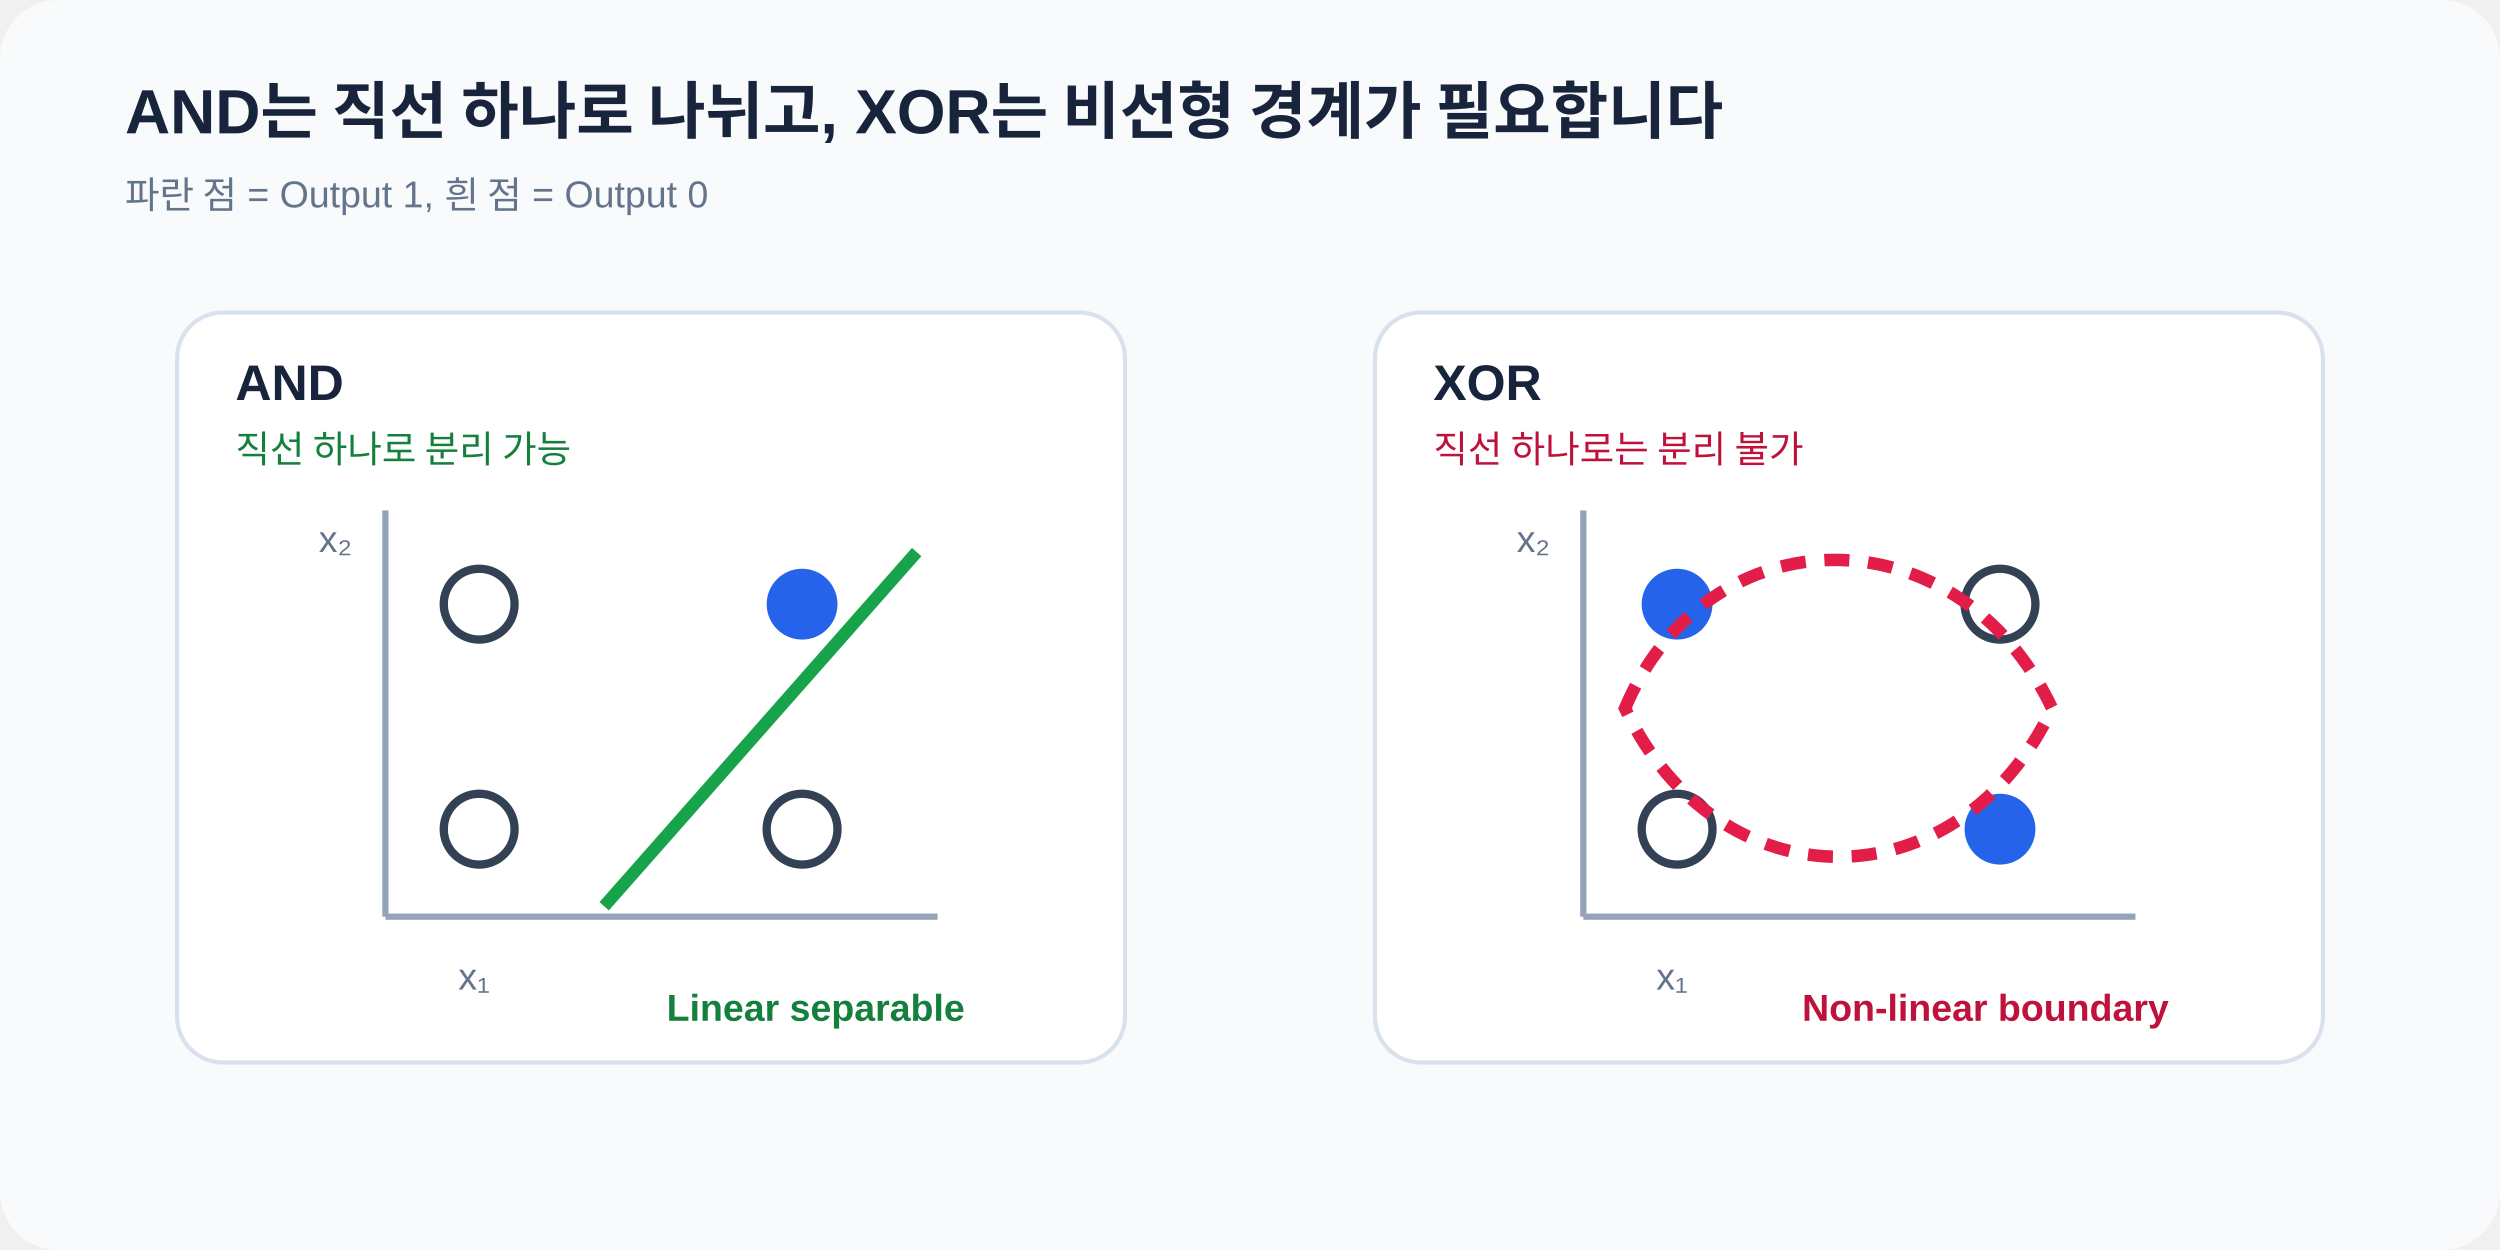
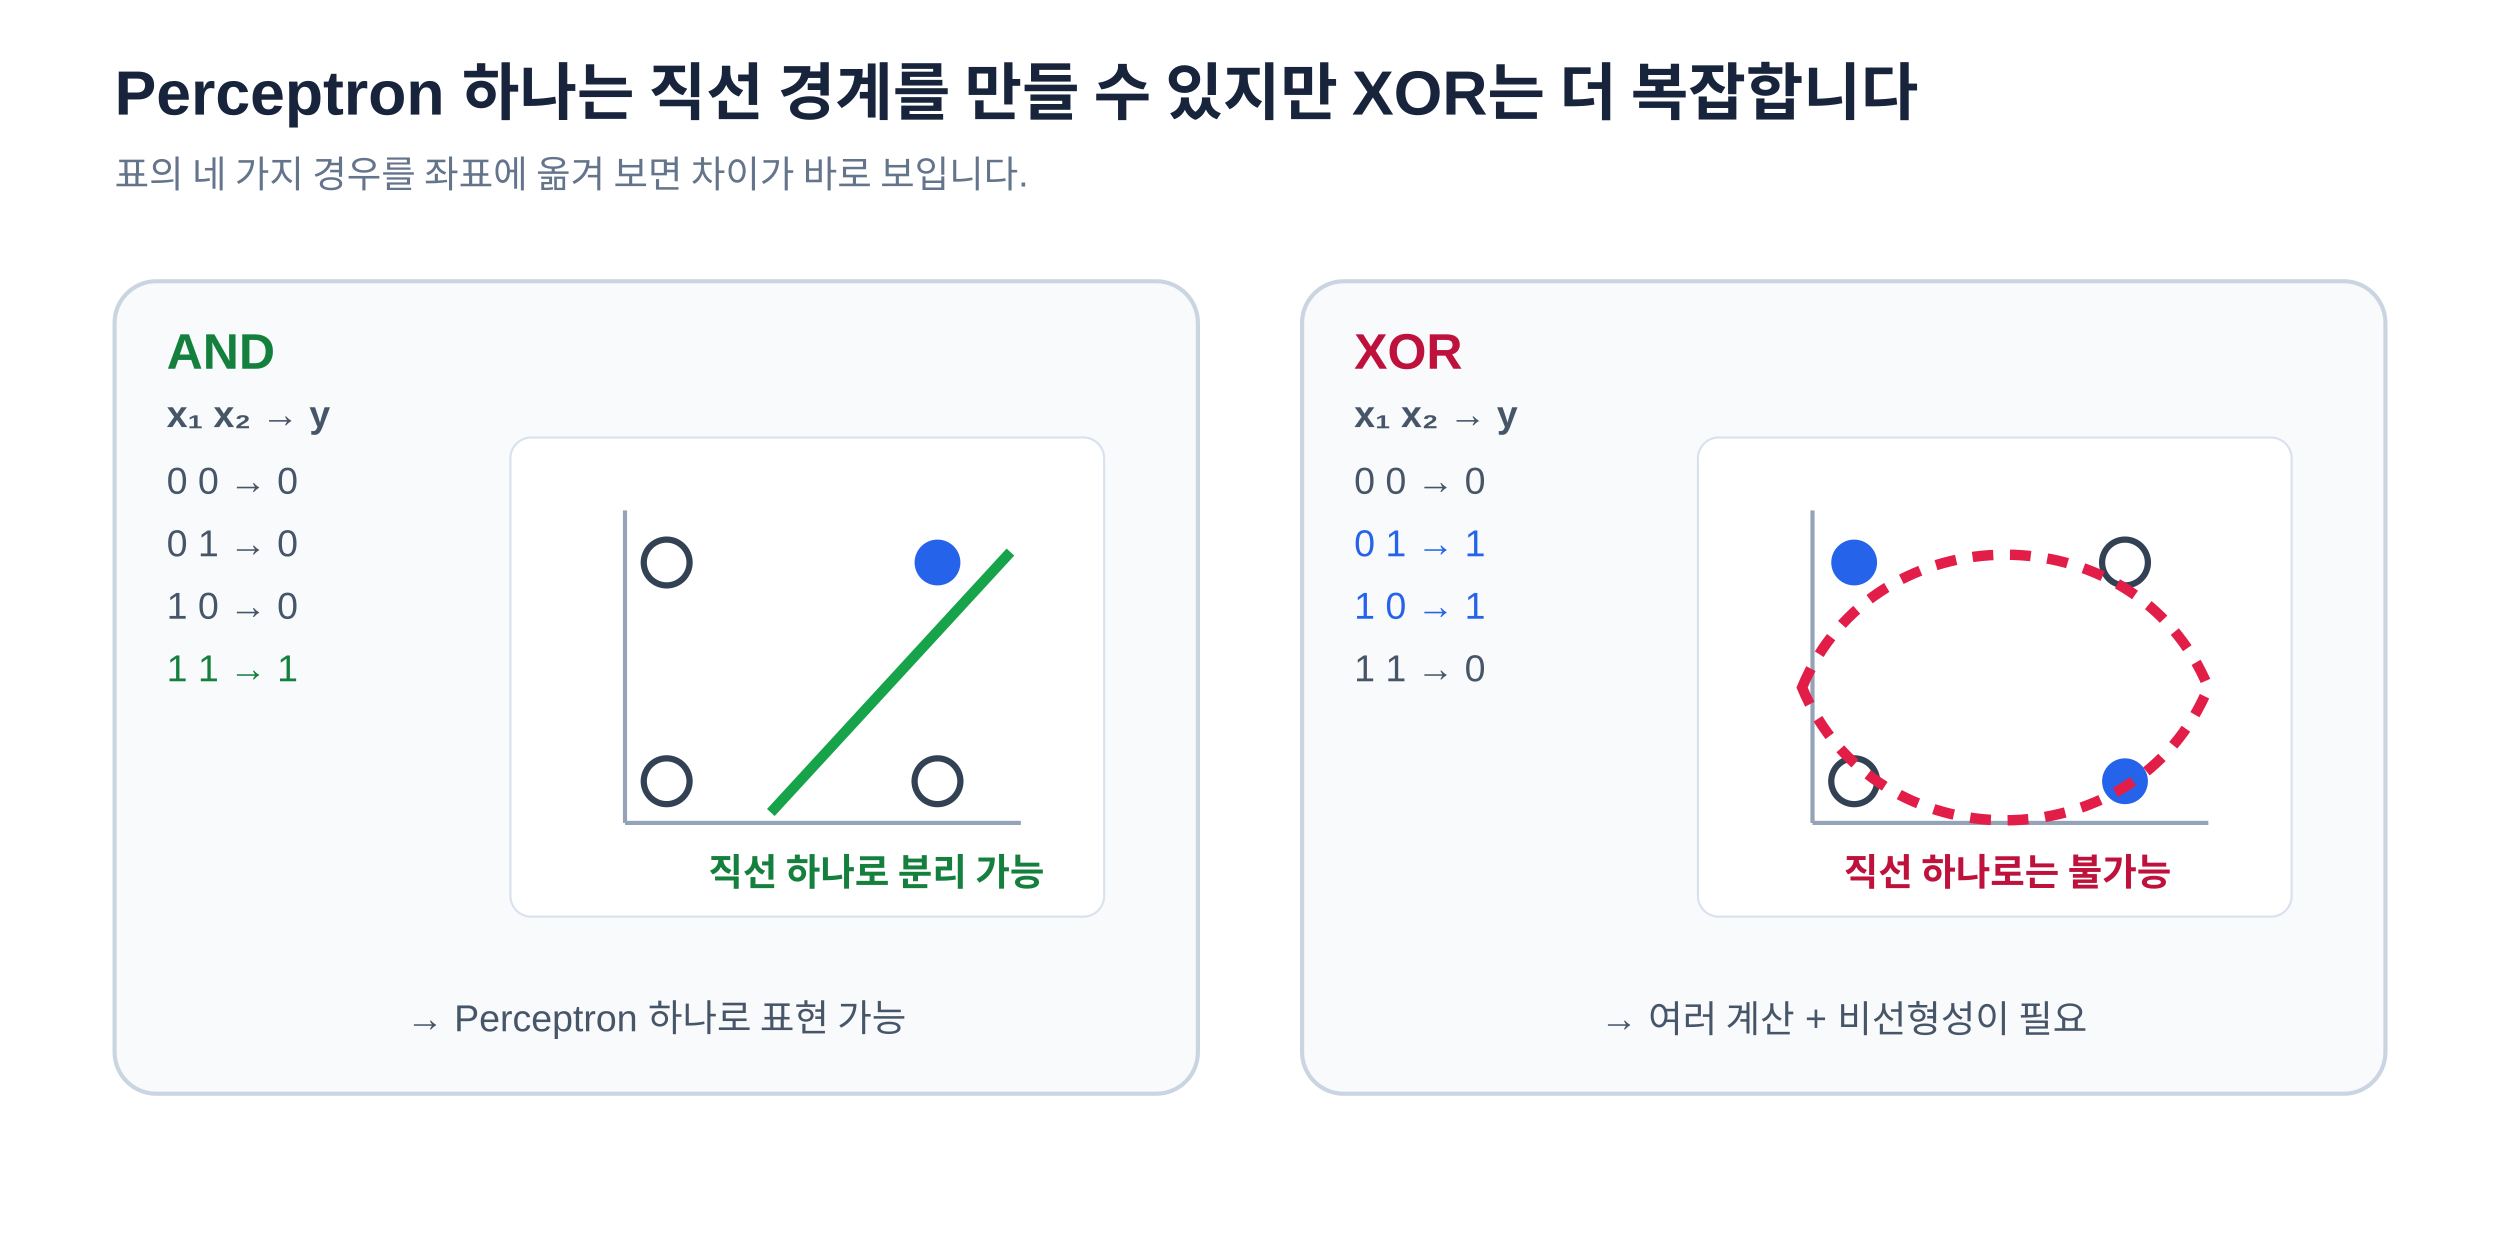
- <svg xmlns="http://www.w3.org/2000/svg" viewBox="0 0 1200 600" role="img" aria-label="AND와 XOR의 선형 분리 가능성 비교">
-   <rect width="1200" height="600" rx="28" fill="#f8fafc" />
-   <text x="60" y="64" font-family="Arial, Noto Sans KR, sans-serif" font-size="30" font-weight="700" fill="#17243b">AND는 직선 하나로 나뉘고, XOR는 비선형 경계가 필요합니다</text>
-   <text x="60" y="100" font-family="Arial, Noto Sans KR, sans-serif" font-size="18" fill="#64748b">파란 점 = Output 1, 흰 점 = Output 0</text>
-   <g transform="translate(85 150)" font-family="Arial, Noto Sans KR, sans-serif">
-     <rect width="455" height="360" rx="22" fill="#fff" stroke="#d8e1ed" stroke-width="2" />
-     <text x="28" y="42" font-size="24" font-weight="700" fill="#17243b">AND</text>
-     <text x="28" y="72" font-size="18" fill="#15803d">직선 하나로 분리 가능</text>
-     <line x1="100" y1="290" x2="365" y2="290" stroke="#94a3b8" stroke-width="3" />
-     <line x1="100" y1="290" x2="100" y2="95" stroke="#94a3b8" stroke-width="3" />
-     <circle cx="145" cy="248" r="17" fill="#fff" stroke="#334155" stroke-width="4" />
-     <circle cx="145" cy="140" r="17" fill="#fff" stroke="#334155" stroke-width="4" />
-     <circle cx="300" cy="248" r="17" fill="#fff" stroke="#334155" stroke-width="4" />
-     <circle cx="300" cy="140" r="17" fill="#2563eb" />
-     <line x1="205" y1="285" x2="355" y2="115" stroke="#16a34a" stroke-width="6" />
-     <text x="135" y="325" font-size="18" fill="#64748b">x₁</text>
-     <text x="68" y="115" font-size="18" fill="#64748b">x₂</text>
-     <text x="235" y="340" font-size="18" font-weight="700" fill="#15803d">Linear separable</text>
-   </g>
-   <g transform="translate(660 150)" font-family="Arial, Noto Sans KR, sans-serif">
-     <rect width="455" height="360" rx="22" fill="#fff" stroke="#d8e1ed" stroke-width="2" />
-     <text x="28" y="42" font-size="24" font-weight="700" fill="#17243b">XOR</text>
-     <text x="28" y="72" font-size="18" fill="#be123c">직선 하나로는 분리 불가</text>
-     <line x1="100" y1="290" x2="365" y2="290" stroke="#94a3b8" stroke-width="3" />
-     <line x1="100" y1="290" x2="100" y2="95" stroke="#94a3b8" stroke-width="3" />
-     <circle cx="145" cy="248" r="17" fill="#fff" stroke="#334155" stroke-width="4" />
-     <circle cx="145" cy="140" r="17" fill="#2563eb" />
-     <circle cx="300" cy="248" r="17" fill="#2563eb" />
-     <circle cx="300" cy="140" r="17" fill="#fff" stroke="#334155" stroke-width="4" />
-     <path d="M120 190 C160 95 280 95 325 190 C280 285 165 285 120 190Z" fill="none" stroke="#e11d48" stroke-width="6" stroke-dasharray="12 9" />
-     <text x="135" y="325" font-size="18" fill="#64748b">x₁</text>
-     <text x="68" y="115" font-size="18" fill="#64748b">x₂</text>
-     <text x="205" y="340" font-size="18" font-weight="700" fill="#be123c">Non-linear boundary</text>
+ <svg xmlns="http://www.w3.org/2000/svg" viewBox="0 0 1200 600">
+   <rect width="1200" height="600" fill="#fff" />
+   <text x="55" y="55" font-family="Arial,sans-serif" font-size="30" font-weight="700" fill="#17243b">Perceptron 하나는 직선 경계를 만들 수 있지만 XOR는 더 복잡합니다</text>
+   <text x="55" y="90" font-family="Arial,sans-serif" font-size="18" fill="#64748b">표의 네 가지 경우를 좌표에 옮겨 보면 차이가 바로 보입니다.</text>
+   <g font-family="Arial,sans-serif">
+     <g transform="translate(55 135)">
+       <rect width="520" height="390" rx="20" fill="#f8fafc" stroke="#cbd5e1" stroke-width="2" />
+       <text x="25" y="42" font-size="24" font-weight="700" fill="#15803d">AND</text>
+       <g transform="translate(25 70)" font-size="18">
+         <text x="0" y="0" font-weight="700" fill="#475569">x₁ x₂ → y</text>
+         <text x="0" y="32" fill="#475569">0  0 → 0</text>
+         <text x="0" y="62" fill="#475569">0  1 → 0</text>
+         <text x="0" y="92" fill="#475569">1  0 → 0</text>
+         <text x="0" y="122" fill="#15803d">1  1 → 1</text>
+       </g>
+       <g transform="translate(190 75)">
+         <rect width="285" height="230" rx="10" fill="#fff" stroke="#d8e1ed" />
+         <line x1="55" y1="185" x2="245" y2="185" stroke="#94a3b8" stroke-width="2" />
+         <line x1="55" y1="185" x2="55" y2="35" stroke="#94a3b8" stroke-width="2" />
+         <circle cx="75" cy="165" r="11" fill="#fff" stroke="#334155" stroke-width="3" />
+         <circle cx="75" cy="60" r="11" fill="#fff" stroke="#334155" stroke-width="3" />
+         <circle cx="205" cy="165" r="11" fill="#fff" stroke="#334155" stroke-width="3" />
+         <circle cx="205" cy="60" r="11" fill="#2563eb" />
+         <line x1="125" y1="180" x2="240" y2="55" stroke="#16a34a" stroke-width="5" />
+         <text x="95" y="215" font-size="18" font-weight="700" fill="#15803d">직선 하나로 분리 가능</text>
+       </g>
+       <text x="260" y="360" text-anchor="middle" font-size="18" fill="#475569">→ Perceptron 하나로 표현 가능</text>
+     </g>
+     <g transform="translate(625 135)">
+       <rect width="520" height="390" rx="20" fill="#f8fafc" stroke="#cbd5e1" stroke-width="2" />
+       <text x="25" y="42" font-size="24" font-weight="700" fill="#be123c">XOR</text>
+       <g transform="translate(25 70)" font-size="18">
+         <text x="0" y="0" font-weight="700" fill="#475569">x₁ x₂ → y</text>
+         <text x="0" y="32" fill="#475569">0  0 → 0</text>
+         <text x="0" y="62" fill="#2563eb">0  1 → 1</text>
+         <text x="0" y="92" fill="#2563eb">1  0 → 1</text>
+         <text x="0" y="122" fill="#475569">1  1 → 0</text>
+       </g>
+       <g transform="translate(190 75)">
+         <rect width="285" height="230" rx="10" fill="#fff" stroke="#d8e1ed" />
+         <line x1="55" y1="185" x2="245" y2="185" stroke="#94a3b8" stroke-width="2" />
+         <line x1="55" y1="185" x2="55" y2="35" stroke="#94a3b8" stroke-width="2" />
+         <circle cx="75" cy="165" r="11" fill="#fff" stroke="#334155" stroke-width="3" />
+         <circle cx="75" cy="60" r="11" fill="#2563eb" />
+         <circle cx="205" cy="165" r="11" fill="#2563eb" />
+         <circle cx="205" cy="60" r="11" fill="#fff" stroke="#334155" stroke-width="3" />
+         <path d="M50 120 C85 35 210 35 245 120 C210 205 85 205 50 120Z" fill="none" stroke="#e11d48" stroke-width="5" stroke-dasharray="10 8" />
+         <text x="70" y="215" font-size="18" font-weight="700" fill="#be123c">직선 하나로는 불가능</text>
+       </g>
+       <text x="260" y="360" text-anchor="middle" font-size="18" fill="#475569">→ 여러 계산 + 비선형성이 필요</text>
+     </g>
  </g>
</svg>
